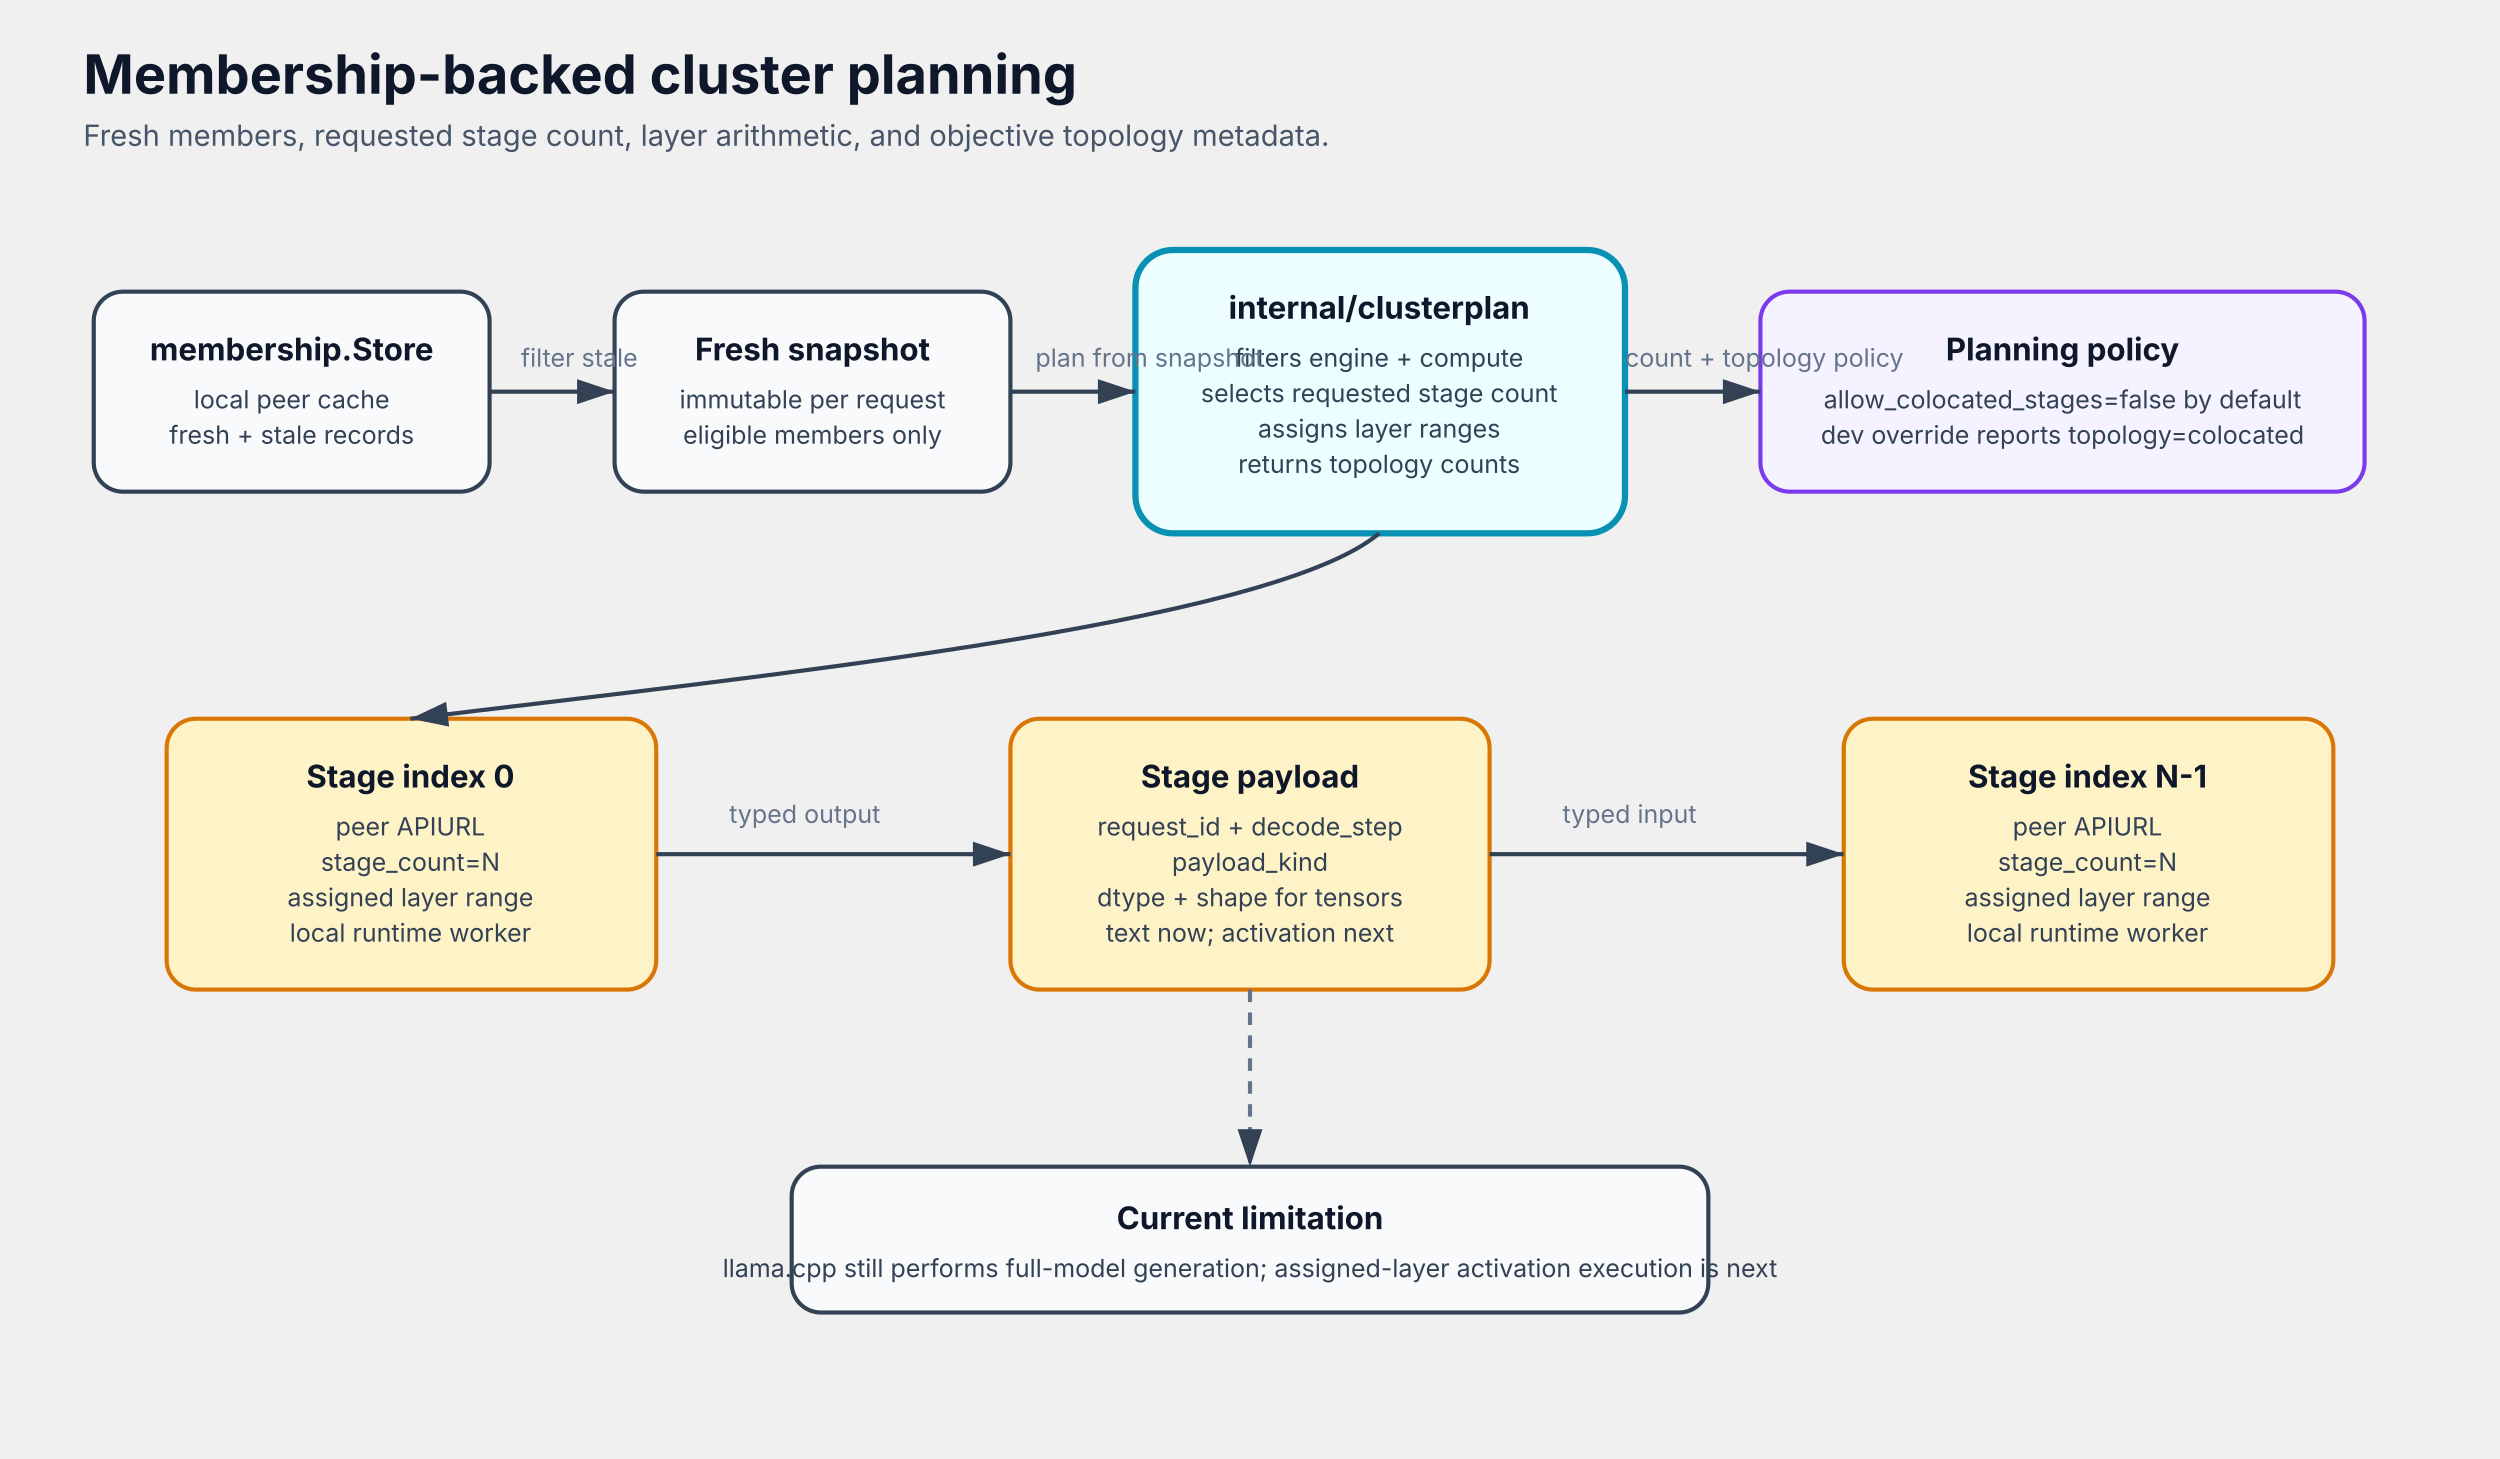
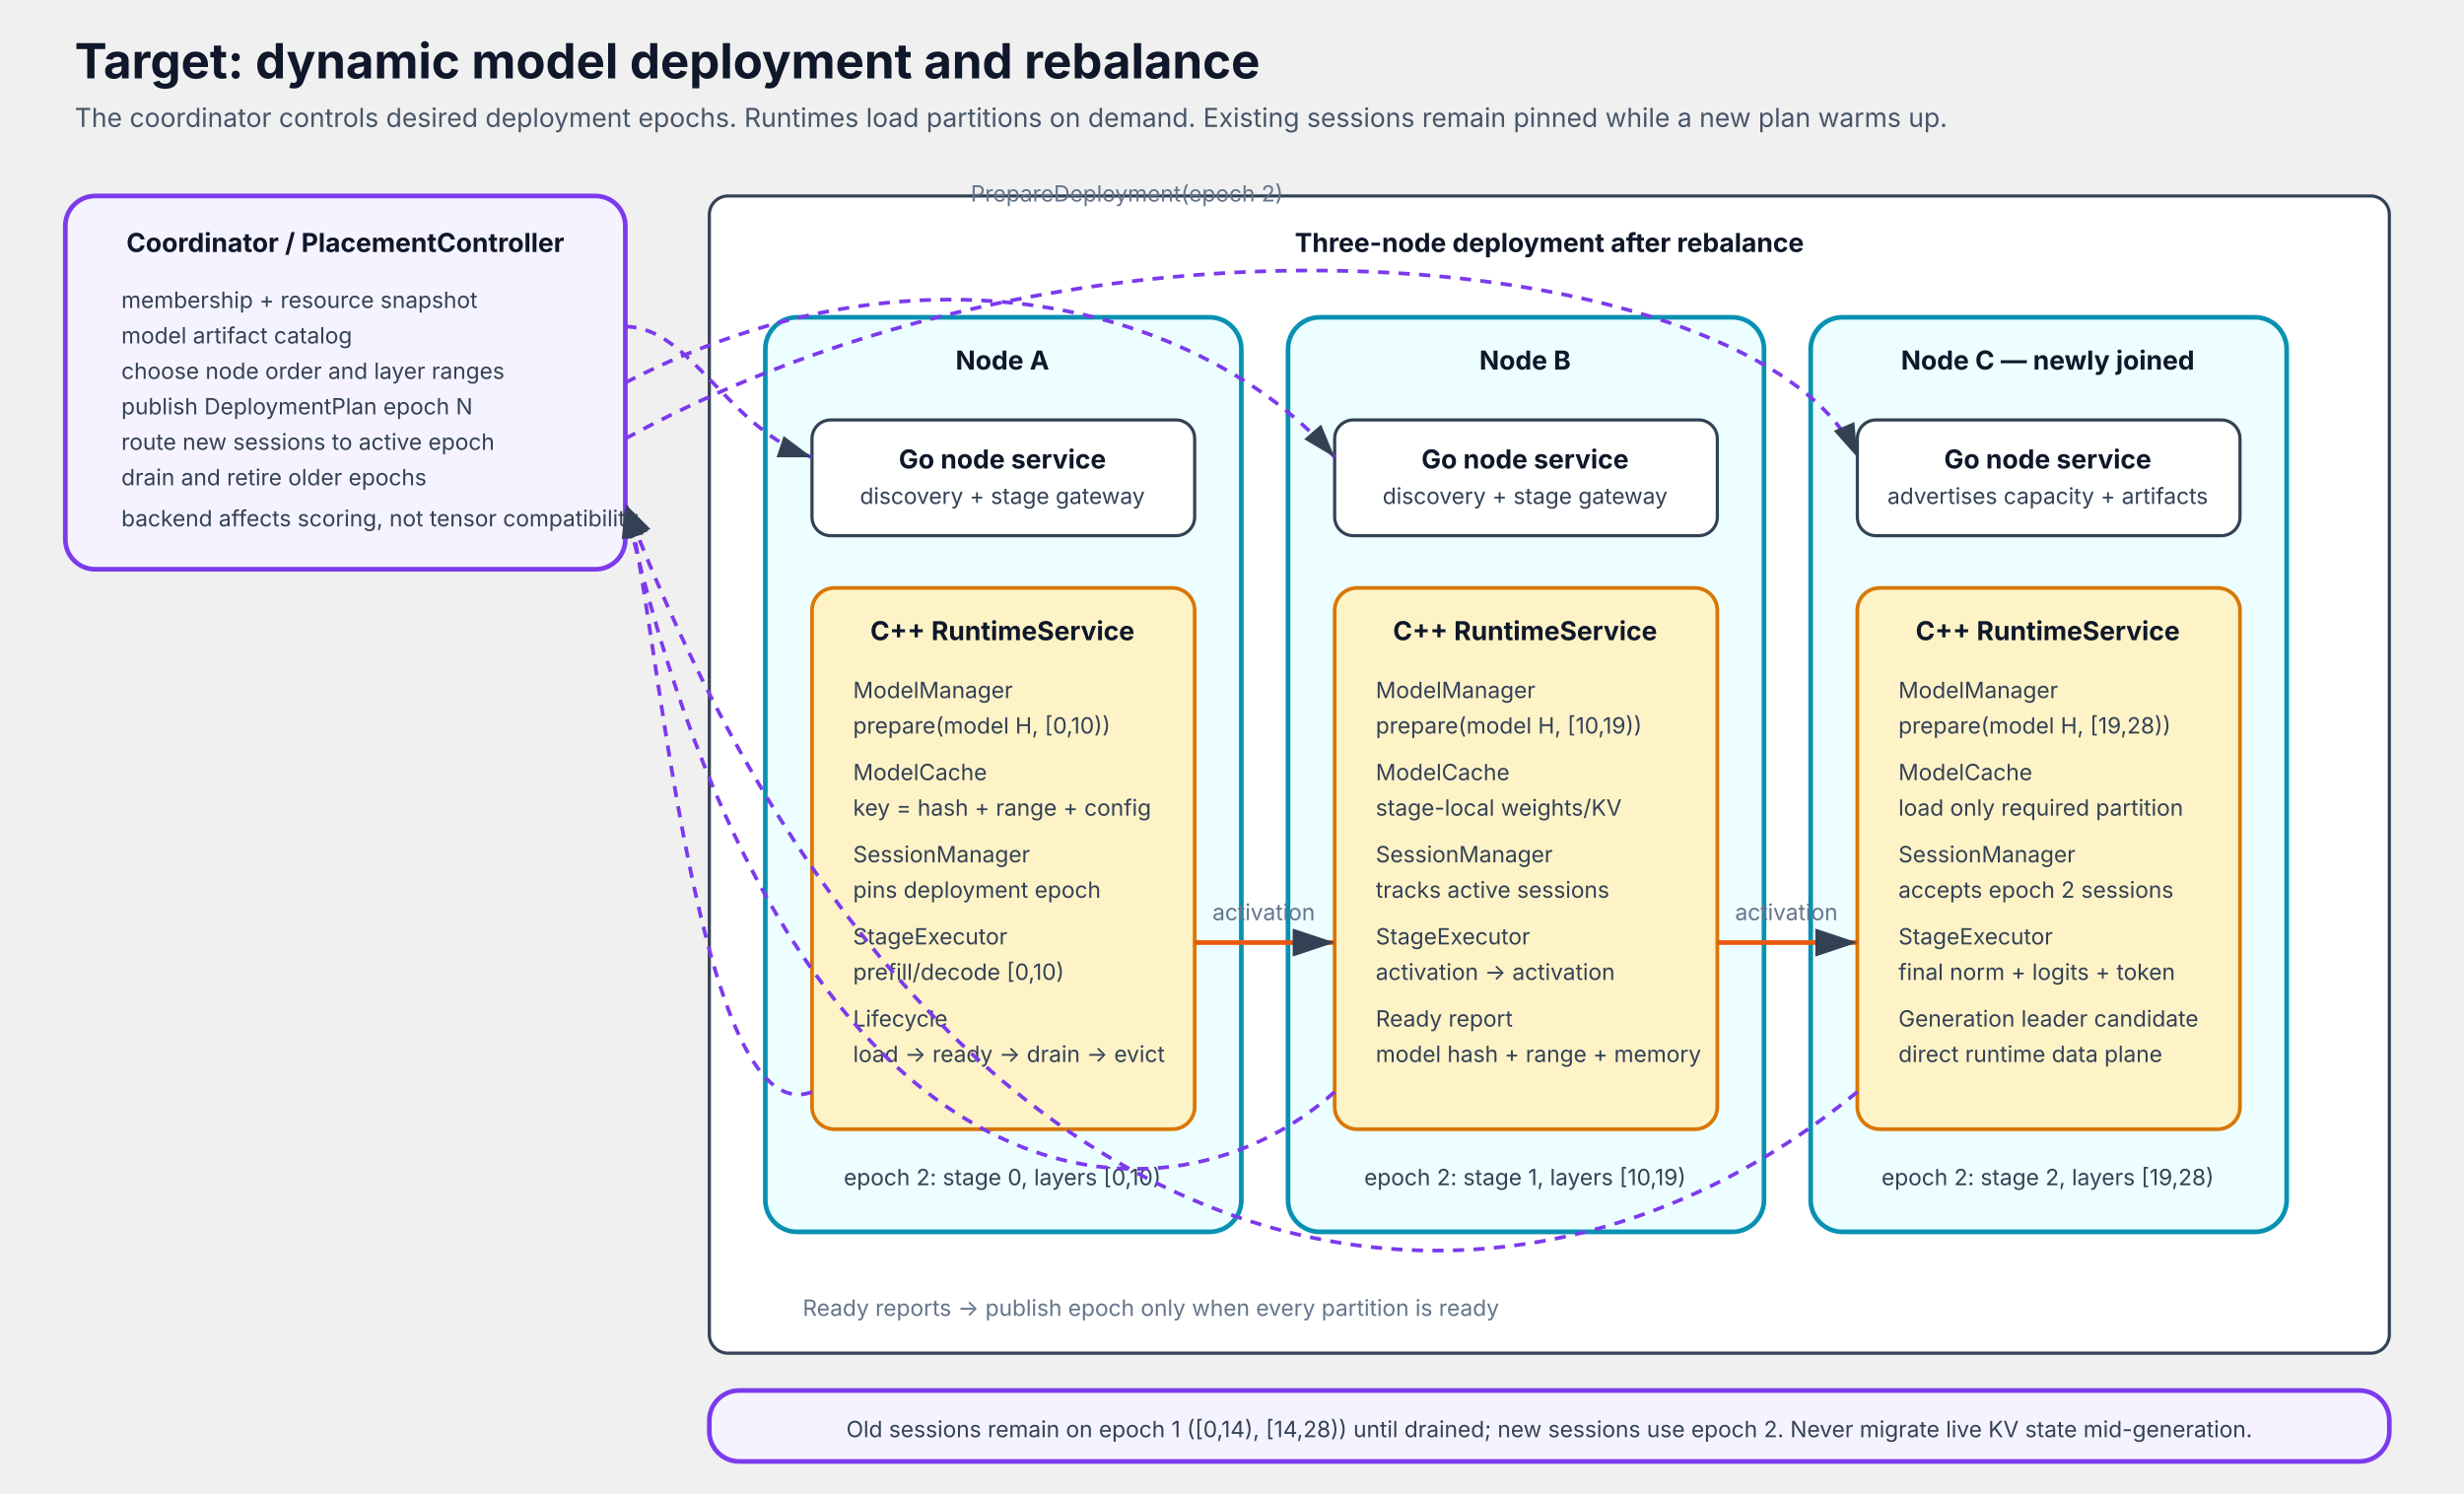
- <svg xmlns="http://www.w3.org/2000/svg" viewBox="0 0 1200 700" role="img" aria-labelledby="title desc">
+ <svg xmlns="http://www.w3.org/2000/svg" viewBox="0 0 1320 800" role="img" aria-labelledby="title desc">
  <defs>
    <marker id="arrow" markerWidth="10" markerHeight="10" refX="9" refY="3" orient="auto" markerUnits="strokeWidth">
      <path d="M0,0 L0,6 L9,3 z" fill="#334155" />
    </marker>
-     <style>.title{font:700 26px system-ui,-apple-system,Segoe UI,sans-serif;fill:#0f172a}.subtitle{font:14px system-ui,-apple-system,Segoe UI,sans-serif;fill:#475569}.box{fill:#f8fafc;stroke:#334155;stroke-width:2;rx:14}.leader{fill:#ecfeff;stroke:#0891b2;stroke-width:3;rx:18}.stage{fill:#fef3c7;stroke:#d97706;stroke-width:2;rx:14}.policy{fill:#f5f3ff;stroke:#7c3aed;stroke-width:2;rx:14}.label{font:700 15px system-ui,-apple-system,Segoe UI,sans-serif;fill:#0f172a}.small{font:12px system-ui,-apple-system,Segoe UI,sans-serif;fill:#334155}.note{font:12px system-ui,-apple-system,Segoe UI,sans-serif;fill:#64748b}.line{stroke:#334155;stroke-width:2;marker-end:url(#arrow);fill:none}.dash{stroke:#64748b;stroke-width:2;stroke-dasharray:6 5;marker-end:url(#arrow);fill:none}</style>
+     <style>.title{font:700 26px system-ui,-apple-system,Segoe UI,sans-serif;fill:#0f172a}.subtitle{font:14px system-ui,-apple-system,Segoe UI,sans-serif;fill:#475569}.control{fill:#f5f3ff;stroke:#7c3aed;stroke-width:2.5;rx:16}.node{fill:#ecfeff;stroke:#0891b2;stroke-width:2.5;rx:17}.runtime{fill:#fef3c7;stroke:#d97706;stroke-width:2;rx:12}.box{fill:#ffffff;stroke:#334155;stroke-width:1.7;rx:10}.label{font:700 14px system-ui,-apple-system,Segoe UI,sans-serif;fill:#0f172a}.small{font:12px system-ui,-apple-system,Segoe UI,sans-serif;fill:#334155}.note{font:12px system-ui,-apple-system,Segoe UI,sans-serif;fill:#64748b}.line{stroke:#334155;stroke-width:2;marker-end:url(#arrow);fill:none}.prepare{stroke:#7c3aed;stroke-width:2;stroke-dasharray:6 5;marker-end:url(#arrow);fill:none}.data{stroke:#ea580c;stroke-width:2.5;marker-end:url(#arrow);fill:none}</style>
  </defs>
-   <text x="40" y="45" class="title">Membership-backed cluster planning</text>
-   <text x="40" y="70" class="subtitle">Fresh members, requested stage count, layer arithmetic, and objective topology metadata.</text>
-   <rect x="45" y="140" width="190" height="96" class="box" />
-   <text x="140" y="173" text-anchor="middle" class="label">membership.Store</text>
-   <text x="140" y="196" text-anchor="middle" class="small">local peer cache</text>
-   <text x="140" y="213" text-anchor="middle" class="small">fresh + stale records</text>
-   <rect x="295" y="140" width="190" height="96" class="box" />
-   <text x="390" y="173" text-anchor="middle" class="label">Fresh snapshot</text>
-   <text x="390" y="196" text-anchor="middle" class="small">immutable per request</text>
-   <text x="390" y="213" text-anchor="middle" class="small">eligible members only</text>
-   <rect x="545" y="120" width="235" height="136" class="leader" />
-   <text x="662" y="153" text-anchor="middle" class="label">internal/clusterplan</text>
-   <text x="662" y="176" text-anchor="middle" class="small">filters engine + compute</text>
-   <text x="662" y="193" text-anchor="middle" class="small">selects requested stage count</text>
-   <text x="662" y="210" text-anchor="middle" class="small">assigns layer ranges</text>
-   <text x="662" y="227" text-anchor="middle" class="small">returns topology counts</text>
-   <rect x="845" y="140" width="290" height="96" class="policy" />
-   <text x="990" y="173" text-anchor="middle" class="label">Planning policy</text>
-   <text x="990" y="196" text-anchor="middle" class="small">allow_colocated_stages=false by default</text>
-   <text x="990" y="213" text-anchor="middle" class="small">dev override reports topology=colocated</text>
-   <rect x="80" y="345" width="235" height="130" class="stage" />
-   <text x="197" y="378" text-anchor="middle" class="label">Stage index 0</text>
-   <text x="197" y="401" text-anchor="middle" class="small">peer APIURL</text>
-   <text x="197" y="418" text-anchor="middle" class="small">stage_count=N</text>
-   <text x="197" y="435" text-anchor="middle" class="small">assigned layer range</text>
-   <text x="197" y="452" text-anchor="middle" class="small">local runtime worker</text>
-   <rect x="485" y="345" width="230" height="130" class="stage" />
-   <text x="600" y="378" text-anchor="middle" class="label">Stage payload</text>
-   <text x="600" y="401" text-anchor="middle" class="small">request_id + decode_step</text>
-   <text x="600" y="418" text-anchor="middle" class="small">payload_kind</text>
-   <text x="600" y="435" text-anchor="middle" class="small">dtype + shape for tensors</text>
-   <text x="600" y="452" text-anchor="middle" class="small">text now; activation next</text>
-   <rect x="885" y="345" width="235" height="130" class="stage" />
-   <text x="1002" y="378" text-anchor="middle" class="label">Stage index N-1</text>
-   <text x="1002" y="401" text-anchor="middle" class="small">peer APIURL</text>
-   <text x="1002" y="418" text-anchor="middle" class="small">stage_count=N</text>
-   <text x="1002" y="435" text-anchor="middle" class="small">assigned layer range</text>
-   <text x="1002" y="452" text-anchor="middle" class="small">local runtime worker</text>
-   <rect x="380" y="560" width="440" height="70" class="box" />
-   <text x="600" y="590" text-anchor="middle" class="label">Current limitation</text>
-   <text x="600" y="613" text-anchor="middle" class="small">llama.cpp still performs full-model generation; assigned-layer activation execution is next</text>
-   <path d="M235 188 H295" class="line" />
-   <path d="M485 188 H545" class="line" />
-   <path d="M780 188 H845" class="line" />
-   <path d="M662 256 C610 300,360 325,197 345" class="line" />
-   <path d="M315 410 H485" class="line" />
-   <path d="M715 410 H885" class="line" />
-   <path d="M600 475 V560" class="dash" />
-   <text x="250" y="176" class="note">filter stale</text>
-   <text x="497" y="176" class="note">plan from snapshot</text>
-   <text x="780" y="176" class="note">count + topology policy</text>
-   <text x="350" y="395" class="note">typed output</text>
-   <text x="750" y="395" class="note">typed input</text>
+   <text x="40" y="42" class="title">Target: dynamic model deployment and rebalance</text>
+   <text x="40" y="68" class="subtitle">The coordinator controls desired deployment epochs. Runtimes load partitions on demand. Existing sessions remain pinned while a new plan warms up.</text>
+   <rect x="35" y="105" width="300" height="200" class="control" />
+   <text x="185" y="135" text-anchor="middle" class="label">Coordinator / PlacementController</text>
+   <text x="65" y="165" class="small">membership + resource snapshot</text>
+   <text x="65" y="184" class="small">model artifact catalog</text>
+   <text x="65" y="203" class="small">choose node order and layer ranges</text>
+   <text x="65" y="222" class="small">publish DeploymentPlan epoch N</text>
+   <text x="65" y="241" class="small">route new sessions to active epoch</text>
+   <text x="65" y="260" class="small">drain and retire older epochs</text>
+   <text x="65" y="282" class="small">backend affects scoring, not tensor compatibility</text>
+   <rect x="380" y="105" width="900" height="620" class="box" />
+   <text x="830" y="135" text-anchor="middle" class="label">Three-node deployment after rebalance</text>
+   <rect x="410" y="170" width="255" height="490" class="node" />
+   <text x="537" y="198" text-anchor="middle" class="label">Node A</text>
+   <rect x="435" y="225" width="205" height="62" class="box" />
+   <text x="537" y="251" text-anchor="middle" class="label">Go node service</text>
+   <text x="537" y="270" text-anchor="middle" class="small">discovery + stage gateway</text>
+   <rect x="435" y="315" width="205" height="290" class="runtime" />
+   <text x="537" y="343" text-anchor="middle" class="label">C++ RuntimeService</text>
+   <text x="457" y="374" class="small">ModelManager</text>
+   <text x="457" y="393" class="small">  prepare(model H, [0,10))</text>
+   <text x="457" y="418" class="small">ModelCache</text>
+   <text x="457" y="437" class="small">  key = hash + range + config</text>
+   <text x="457" y="462" class="small">SessionManager</text>
+   <text x="457" y="481" class="small">  pins deployment epoch</text>
+   <text x="457" y="506" class="small">StageExecutor</text>
+   <text x="457" y="525" class="small">  prefill/decode [0,10)</text>
+   <text x="457" y="550" class="small">Lifecycle</text>
+   <text x="457" y="569" class="small">  load → ready → drain → evict</text>
+   <text x="537" y="635" text-anchor="middle" class="small">epoch 2: stage 0, layers [0,10)</text>
+   <rect x="690" y="170" width="255" height="490" class="node" />
+   <text x="817" y="198" text-anchor="middle" class="label">Node B</text>
+   <rect x="715" y="225" width="205" height="62" class="box" />
+   <text x="817" y="251" text-anchor="middle" class="label">Go node service</text>
+   <text x="817" y="270" text-anchor="middle" class="small">discovery + stage gateway</text>
+   <rect x="715" y="315" width="205" height="290" class="runtime" />
+   <text x="817" y="343" text-anchor="middle" class="label">C++ RuntimeService</text>
+   <text x="737" y="374" class="small">ModelManager</text>
+   <text x="737" y="393" class="small">  prepare(model H, [10,19))</text>
+   <text x="737" y="418" class="small">ModelCache</text>
+   <text x="737" y="437" class="small">  stage-local weights/KV</text>
+   <text x="737" y="462" class="small">SessionManager</text>
+   <text x="737" y="481" class="small">  tracks active sessions</text>
+   <text x="737" y="506" class="small">StageExecutor</text>
+   <text x="737" y="525" class="small">  activation → activation</text>
+   <text x="737" y="550" class="small">Ready report</text>
+   <text x="737" y="569" class="small">  model hash + range + memory</text>
+   <text x="817" y="635" text-anchor="middle" class="small">epoch 2: stage 1, layers [10,19)</text>
+   <rect x="970" y="170" width="255" height="490" class="node" />
+   <text x="1097" y="198" text-anchor="middle" class="label">Node C — newly joined</text>
+   <rect x="995" y="225" width="205" height="62" class="box" />
+   <text x="1097" y="251" text-anchor="middle" class="label">Go node service</text>
+   <text x="1097" y="270" text-anchor="middle" class="small">advertises capacity + artifacts</text>
+   <rect x="995" y="315" width="205" height="290" class="runtime" />
+   <text x="1097" y="343" text-anchor="middle" class="label">C++ RuntimeService</text>
+   <text x="1017" y="374" class="small">ModelManager</text>
+   <text x="1017" y="393" class="small">  prepare(model H, [19,28))</text>
+   <text x="1017" y="418" class="small">ModelCache</text>
+   <text x="1017" y="437" class="small">  load only required partition</text>
+   <text x="1017" y="462" class="small">SessionManager</text>
+   <text x="1017" y="481" class="small">  accepts epoch 2 sessions</text>
+   <text x="1017" y="506" class="small">StageExecutor</text>
+   <text x="1017" y="525" class="small">  final norm + logits + token</text>
+   <text x="1017" y="550" class="small">Generation leader candidate</text>
+   <text x="1017" y="569" class="small">  direct runtime data plane</text>
+   <text x="1097" y="635" text-anchor="middle" class="small">epoch 2: stage 2, layers [19,28)</text>
+   <path d="M335 175 C370 175,390 230,435 245" class="prepare" />
+   <path d="M335 205 C500 120,650 170,715 245" class="prepare" />
+   <path d="M335 235 C600 90,950 140,995 245" class="prepare" />
+   <text x="520" y="108" class="note">PrepareDeployment(epoch 2)</text>
+   <path d="M640 505 H715" class="data" />
+   <text x="677" y="493" text-anchor="middle" class="note">activation</text>
+   <path d="M920 505 H995" class="data" />
+   <text x="957" y="493" text-anchor="middle" class="note">activation</text>
+   <path d="M435 585 C370 610,350 300,335 270" class="prepare" />
+   <path d="M715 585 C620 670,420 650,335 270" class="prepare" />
+   <path d="M995 585 C800 745,500 700,335 270" class="prepare" />
+   <text x="430" y="705" class="note">Ready reports → publish epoch only when every partition is ready</text>
+   <rect x="380" y="745" width="900" height="38" class="control" />
+   <text x="830" y="770" text-anchor="middle" class="small">Old sessions remain on epoch 1 ([0,14), [14,28)) until drained; new sessions use epoch 2. Never migrate live KV state mid-generation.</text>
</svg>
